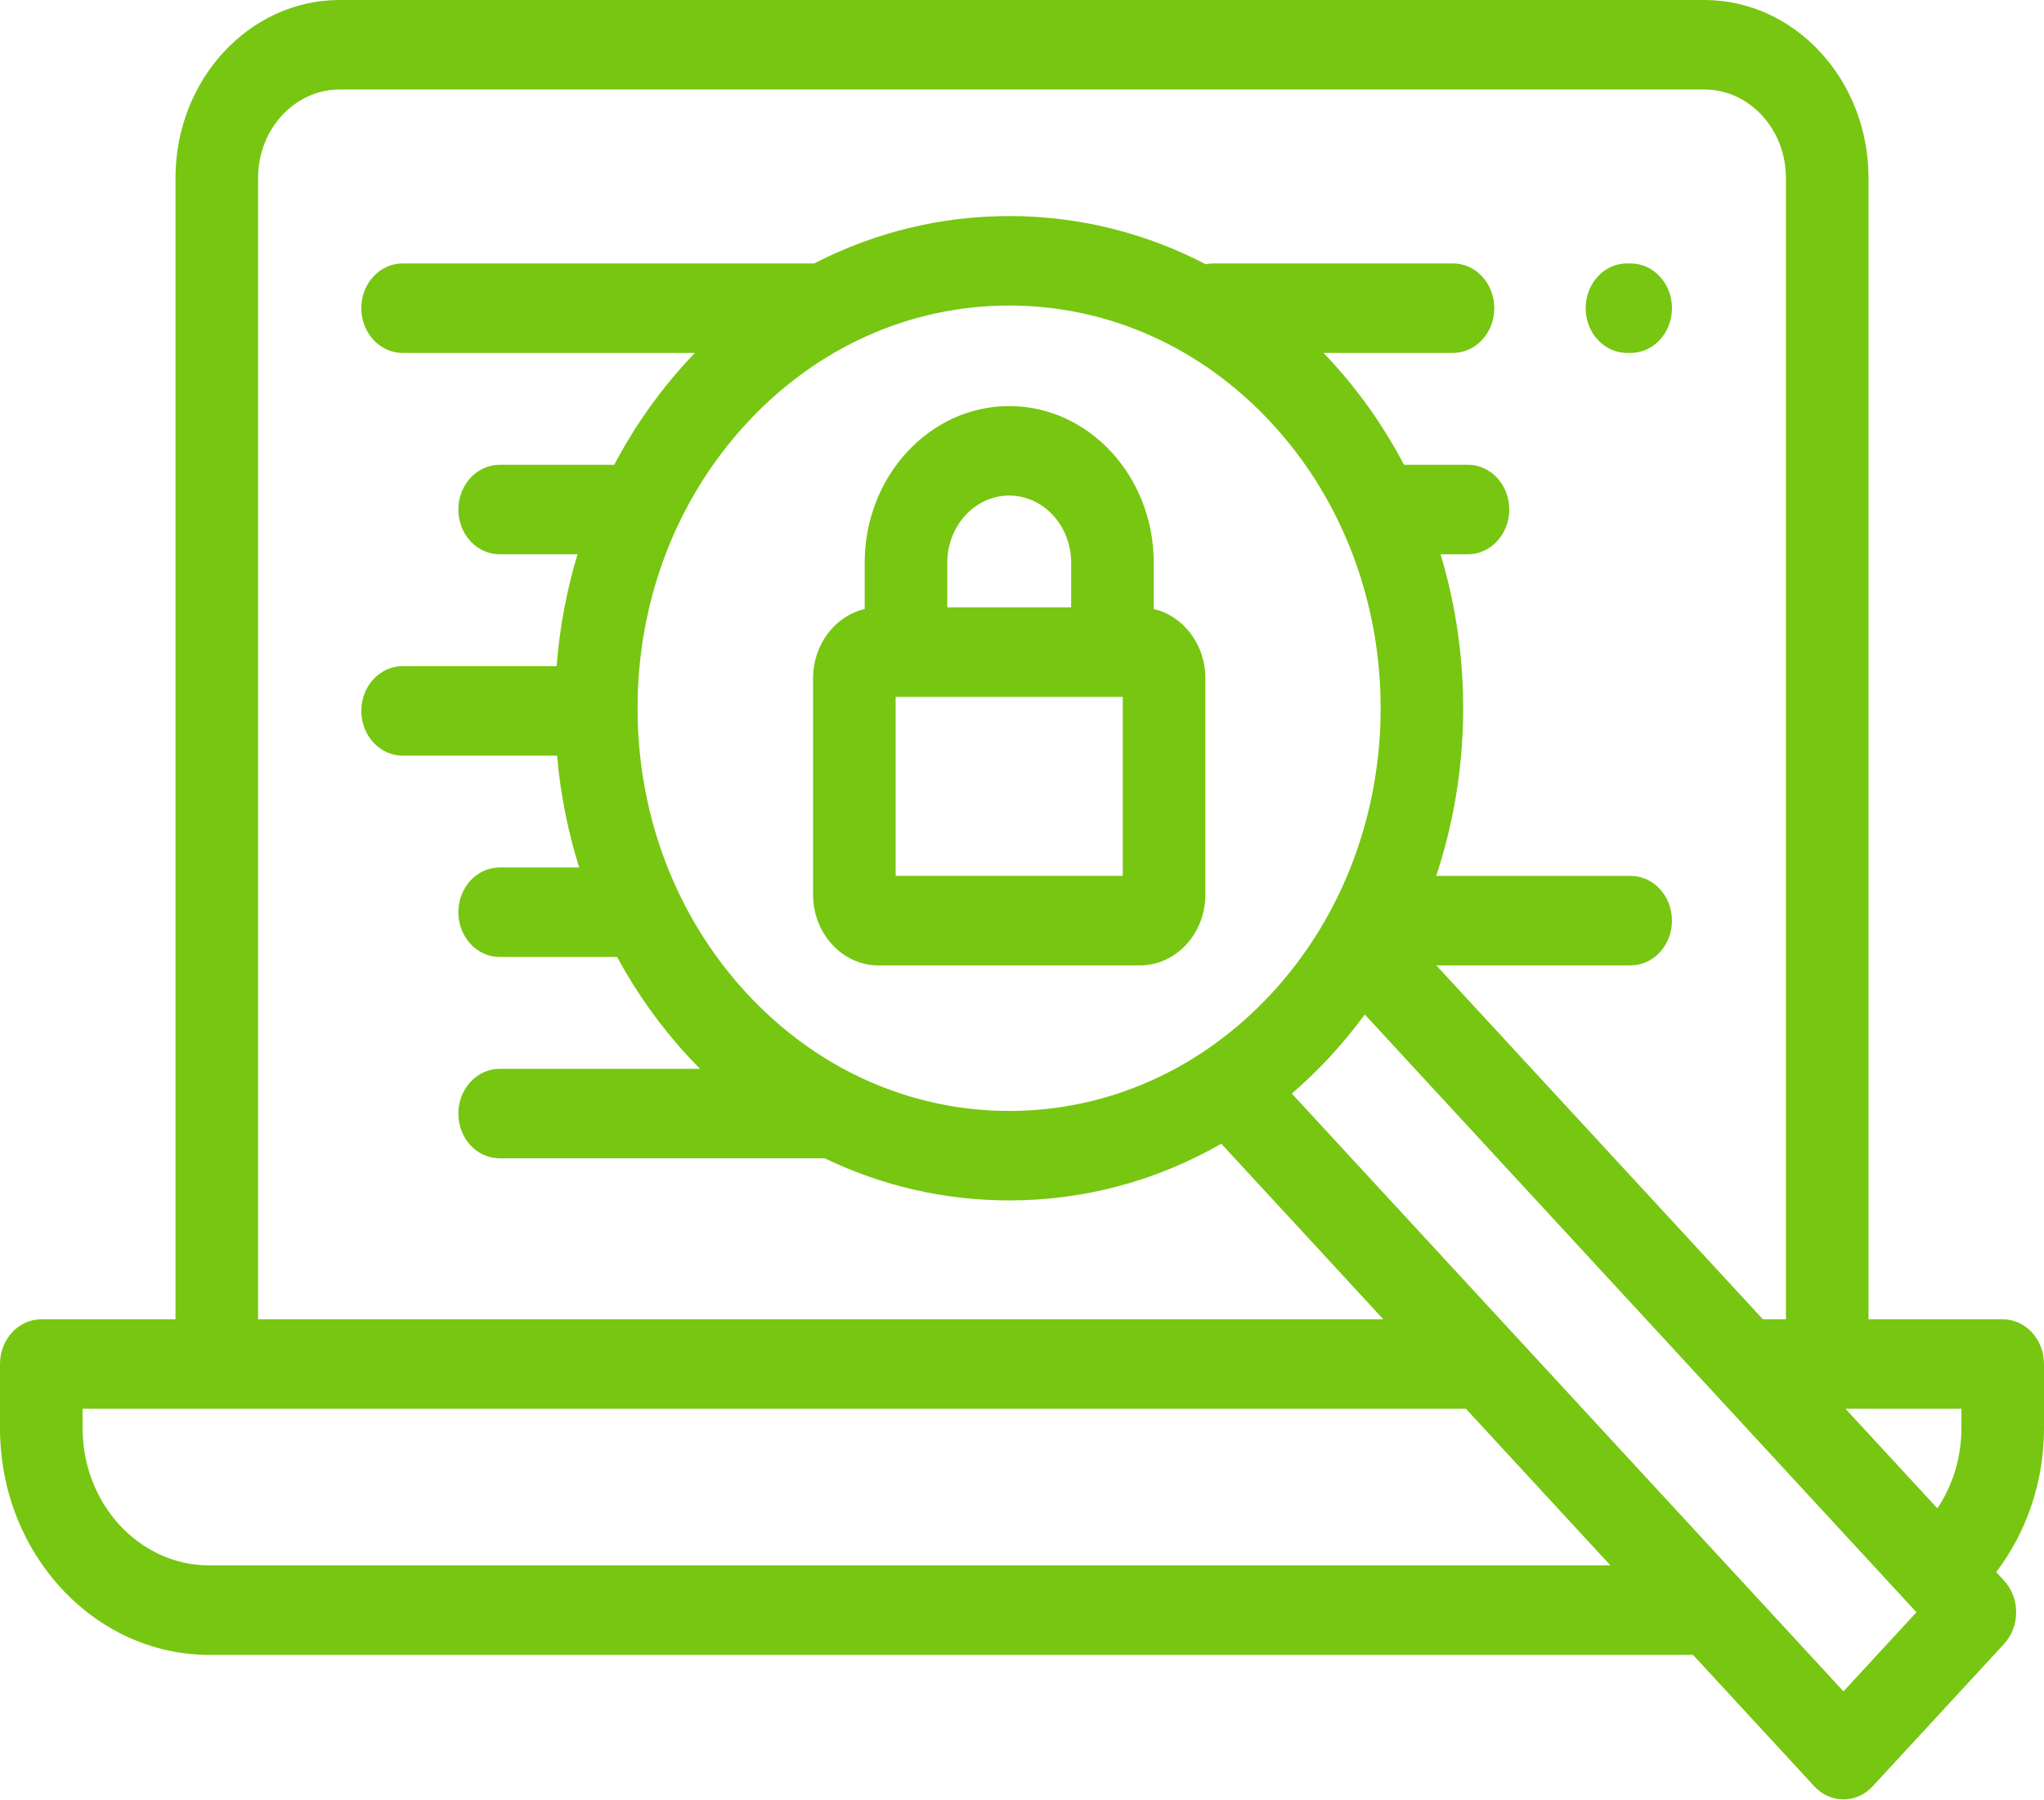
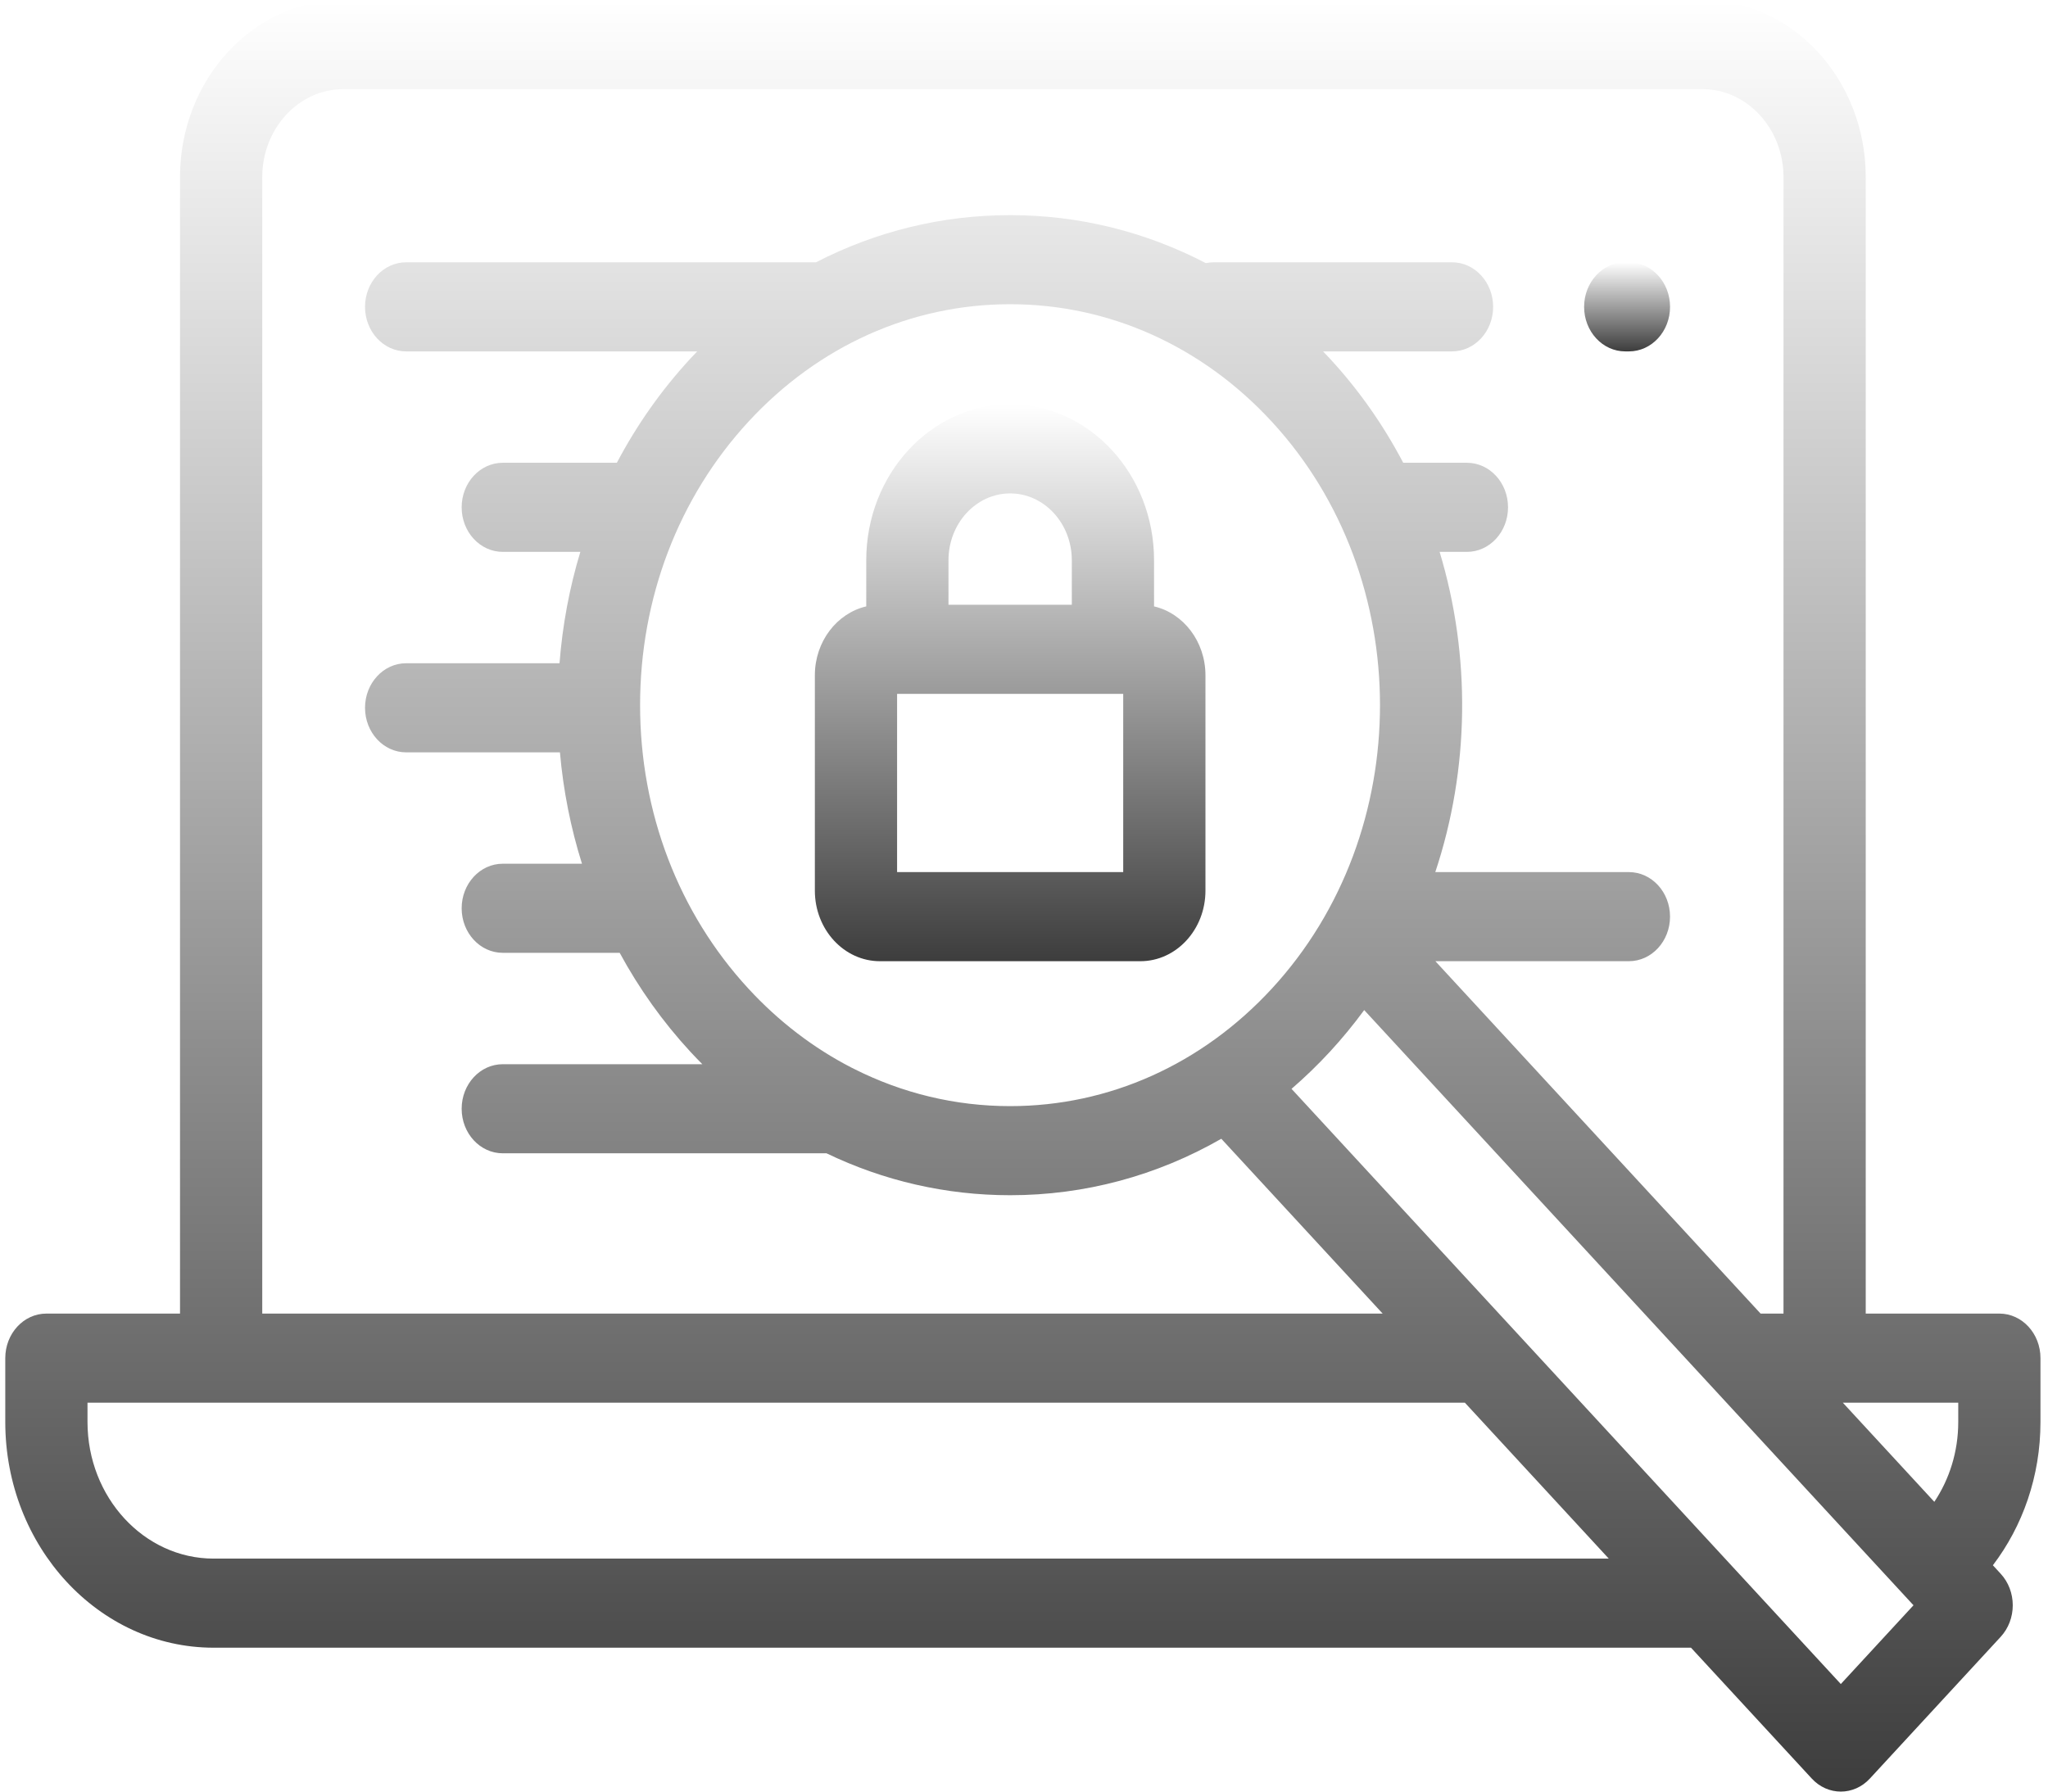
- <svg xmlns="http://www.w3.org/2000/svg" width="159" height="140" viewBox="0 0 159 140" fill="none">
-   <g id="Group">
-     <g id="Group_2">
-       <g id="Group_3">
-         <path id="Vector" d="M155.788 102.647H145.348V13.838C145.348 6.208 139.621 0 132.58 0H26.42C19.379 0 13.652 6.208 13.652 13.838V102.647H3.212C1.438 102.647 0 104.205 0 106.128V111.118C0 120.844 7.301 128.756 16.275 128.756H131.697L141.131 138.98C141.758 139.66 142.58 140 143.402 140C144.224 140 145.046 139.66 145.673 138.98L155.894 127.903C156.496 127.25 156.835 126.364 156.835 125.441C156.835 124.518 156.497 123.633 155.894 122.979L155.282 122.315C157.601 119.267 159 115.368 159 111.117V106.128C159 104.205 157.562 102.647 155.788 102.647ZM20.076 13.838C20.076 10.047 22.922 6.963 26.419 6.963H132.58C136.079 6.963 138.924 10.047 138.924 13.838V102.647H137.134L111.726 75.11H126.847C128.62 75.11 130.059 73.551 130.059 71.629C130.059 69.707 128.62 68.148 126.847 68.148H111.72C114.4 60.09 114.514 51.248 112.058 43.125H114.191C115.965 43.125 117.403 41.566 117.403 39.644C117.403 37.721 115.964 36.162 114.191 36.162H109.214C107.685 33.25 105.778 30.508 103.489 28.026C103.312 27.834 103.133 27.646 102.952 27.459H113.027C114.8 27.459 116.239 25.9 116.239 23.978C116.239 22.055 114.8 20.496 113.027 20.496H94.404C94.195 20.496 93.991 20.52 93.793 20.561C89.082 18.107 83.886 16.81 78.504 16.81C73.17 16.81 68.016 18.084 63.338 20.496H31.318C29.544 20.496 28.106 22.055 28.106 23.978C28.106 25.9 29.544 27.459 31.318 27.459H54.057C53.877 27.646 53.697 27.834 53.52 28.026C51.251 30.486 49.329 33.221 47.78 36.162H38.867C37.093 36.162 35.655 37.721 35.655 39.644C35.655 41.566 37.093 43.125 38.867 43.125H44.926C44.079 45.924 43.532 48.841 43.3 51.828H31.318C29.544 51.828 28.106 53.387 28.106 55.309C28.106 57.231 29.544 58.791 31.318 58.791H43.333C43.595 61.78 44.176 64.697 45.055 67.494H38.867C37.093 67.494 35.655 69.053 35.655 70.975C35.655 72.898 37.093 74.456 38.867 74.456H48.001C49.511 77.242 51.357 79.838 53.52 82.183C53.828 82.516 54.141 82.84 54.458 83.16H38.867C37.093 83.16 35.655 84.719 35.655 86.641C35.655 88.563 37.093 90.122 38.867 90.122H64.158C68.616 92.269 73.48 93.398 78.504 93.398C84.35 93.398 89.979 91.868 95.003 88.986L107.607 102.646H20.076V13.838ZM98.946 77.259C93.486 83.177 86.226 86.436 78.504 86.436C74.221 86.436 70.082 85.43 66.311 83.527C66.239 83.487 66.165 83.449 66.09 83.416C63.147 81.898 60.434 79.83 58.062 77.259C52.602 71.341 49.595 63.473 49.595 55.104C49.595 46.735 52.602 38.867 58.062 32.949C63.523 27.031 70.782 23.772 78.504 23.772C86.226 23.772 93.486 27.031 98.946 32.949C110.218 45.165 110.218 65.043 98.946 77.259ZM16.275 121.794C10.843 121.794 6.424 117.005 6.424 111.118V109.609H16.864H114.031L125.273 121.794H16.275ZM143.402 131.595L100.489 85.086C101.531 84.185 102.533 83.219 103.489 82.183C104.449 81.142 105.339 80.055 106.165 78.93L149.08 125.441L143.402 131.595ZM152.576 111.118C152.576 113.447 151.88 115.601 150.707 117.357L143.558 109.609H152.576V111.118Z" fill="#77C611" />
-         <path id="Vector_2" d="M89.748 47.385V43.778C89.748 37.06 84.705 31.594 78.506 31.594C72.307 31.594 67.264 37.06 67.264 43.778V47.385C64.972 47.918 63.248 50.129 63.248 52.769V69.601C63.248 72.639 65.529 75.111 68.332 75.111H88.68C91.484 75.111 93.764 72.639 93.764 69.602V52.769C93.763 50.129 92.04 47.918 89.748 47.385ZM73.688 43.778C73.688 40.899 75.849 38.556 78.506 38.556C81.162 38.556 83.324 40.899 83.324 43.778V47.259H73.688V43.778ZM87.339 68.147H69.672V54.222H70.476H86.536H87.339V68.147Z" fill="#77C611" />
-         <path id="Vector_3" d="M126.559 27.459H126.848C128.622 27.459 130.06 25.899 130.06 23.977C130.06 22.055 128.622 20.496 126.848 20.496H126.559C124.785 20.496 123.347 22.055 123.347 23.977C123.347 25.899 124.786 27.459 126.559 27.459Z" fill="#77C611" />
-       </g>
-     </g>
-   </g>
+ <svg xmlns="http://www.w3.org/2000/svg" width="160" height="140" viewBox="0 0 160 140" fill="none">
+   <path d="M156.2 102.647H145.76V13.838C145.76 6.208 140.033 0 132.992 0H26.832C19.791 0 14.064 6.208 14.064 13.838V102.647H3.624C1.85 102.647 0.412 104.205 0.412 106.128V111.118C0.412 120.844 7.713 128.756 16.687 128.756H132.109L141.543 138.98C142.17 139.66 142.992 140 143.814 140C144.636 140 145.458 139.66 146.085 138.98L156.306 127.903C156.908 127.25 157.247 126.364 157.247 125.441C157.247 124.518 156.909 123.633 156.306 122.979L155.694 122.315C158.013 119.267 159.412 115.368 159.412 111.117V106.128C159.412 104.205 157.974 102.647 156.2 102.647ZM20.488 13.838C20.488 10.047 23.334 6.963 26.832 6.963H132.992C136.491 6.963 139.336 10.047 139.336 13.838V102.647H137.546L112.138 75.11H127.259C129.033 75.11 130.471 73.551 130.471 71.629C130.471 69.707 129.032 68.148 127.259 68.148H112.132C114.813 60.09 114.926 51.248 112.47 43.125H114.603C116.377 43.125 117.815 41.566 117.815 39.644C117.815 37.721 116.377 36.162 114.603 36.162H109.626C108.097 33.25 106.191 30.508 103.901 28.026C103.724 27.834 103.545 27.646 103.365 27.459H113.439C115.213 27.459 116.651 25.9 116.651 23.978C116.651 22.055 115.212 20.496 113.439 20.496H94.817C94.608 20.496 94.403 20.52 94.206 20.561C89.495 18.107 84.298 16.81 78.916 16.81C73.582 16.81 68.428 18.084 63.75 20.496H31.73C29.956 20.496 28.518 22.055 28.518 23.978C28.518 25.9 29.957 27.459 31.73 27.459H54.469C54.289 27.646 54.109 27.834 53.932 28.026C51.663 30.486 49.742 33.221 48.192 36.162H39.279C37.505 36.162 36.067 37.721 36.067 39.644C36.067 41.566 37.505 43.125 39.279 43.125H45.339C44.491 45.924 43.945 48.841 43.712 51.828H31.73C29.956 51.828 28.518 53.387 28.518 55.309C28.518 57.231 29.957 58.791 31.73 58.791H43.745C44.007 61.78 44.588 64.697 45.467 67.494H39.279C37.505 67.494 36.067 69.053 36.067 70.975C36.067 72.898 37.505 74.456 39.279 74.456H48.413C49.923 77.242 51.769 79.838 53.932 82.183C54.24 82.516 54.553 82.84 54.87 83.16H39.279C37.505 83.16 36.067 84.719 36.067 86.641C36.067 88.563 37.505 90.122 39.279 90.122H64.57C69.028 92.269 73.892 93.398 78.916 93.398C84.763 93.398 90.391 91.868 95.415 88.986L108.019 102.646H20.488V13.838ZM99.358 77.259C93.898 83.177 86.638 86.436 78.916 86.436C74.633 86.436 70.494 85.43 66.724 83.527C66.651 83.487 66.578 83.449 66.502 83.416C63.559 81.898 60.846 79.83 58.474 77.259C53.014 71.341 50.007 63.473 50.007 55.104C50.007 46.735 53.014 38.867 58.474 32.949C63.935 27.031 71.194 23.772 78.916 23.772C86.638 23.772 93.898 27.031 99.358 32.949C110.63 45.165 110.63 65.043 99.358 77.259ZM16.687 121.794C11.255 121.794 6.836 117.005 6.836 111.118V109.609H17.276H114.443L125.685 121.794H16.687ZM143.814 131.595L100.901 85.086C101.943 84.185 102.945 83.219 103.901 82.183C104.861 81.142 105.751 80.055 106.578 78.93L149.492 125.441L143.814 131.595ZM152.988 111.118C152.988 113.447 152.292 115.601 151.119 117.357L143.97 109.609H152.988V111.118Z" fill="url(#paint0_linear_1299_246)" />
+   <path d="M90.16 47.385V43.778C90.16 37.06 85.117 31.594 78.918 31.594C72.719 31.594 67.676 37.06 67.676 43.778V47.385C65.384 47.918 63.661 50.129 63.661 52.769V69.601C63.661 72.639 65.941 75.111 68.744 75.111H89.093C91.896 75.111 94.176 72.639 94.176 69.602V52.769C94.176 50.129 92.452 47.918 90.16 47.385ZM74.1 43.778C74.1 40.899 76.261 38.556 78.918 38.556C81.575 38.556 83.736 40.899 83.736 43.778V47.259H74.1V43.778ZM87.751 68.147H70.085V54.222H70.888H86.948H87.751V68.147Z" fill="url(#paint1_linear_1299_246)" />
+   <path d="M126.971 27.459H127.26C129.034 27.459 130.472 25.899 130.472 23.977C130.472 22.055 129.034 20.496 127.26 20.496H126.971C125.197 20.496 123.759 22.055 123.759 23.977C123.759 25.899 125.198 27.459 126.971 27.459Z" fill="url(#paint2_linear_1299_246)" />
+   <defs>
+     <linearGradient id="paint0_linear_1299_246" x1="79.912" y1="0" x2="79.912" y2="140" gradientUnits="userSpaceOnUse">
+       <stop stop-color="white" />
+       <stop offset="1" stop-color="#3D3D3D" />
+     </linearGradient>
+     <linearGradient id="paint1_linear_1299_246" x1="78.918" y1="31.594" x2="78.918" y2="75.111" gradientUnits="userSpaceOnUse">
+       <stop stop-color="white" />
+       <stop offset="1" stop-color="#3D3D3D" />
+     </linearGradient>
+     <linearGradient id="paint2_linear_1299_246" x1="127.116" y1="20.496" x2="127.116" y2="27.459" gradientUnits="userSpaceOnUse">
+       <stop stop-color="white" />
+       <stop offset="1" stop-color="#3D3D3D" />
+     </linearGradient>
+   </defs>
</svg>
